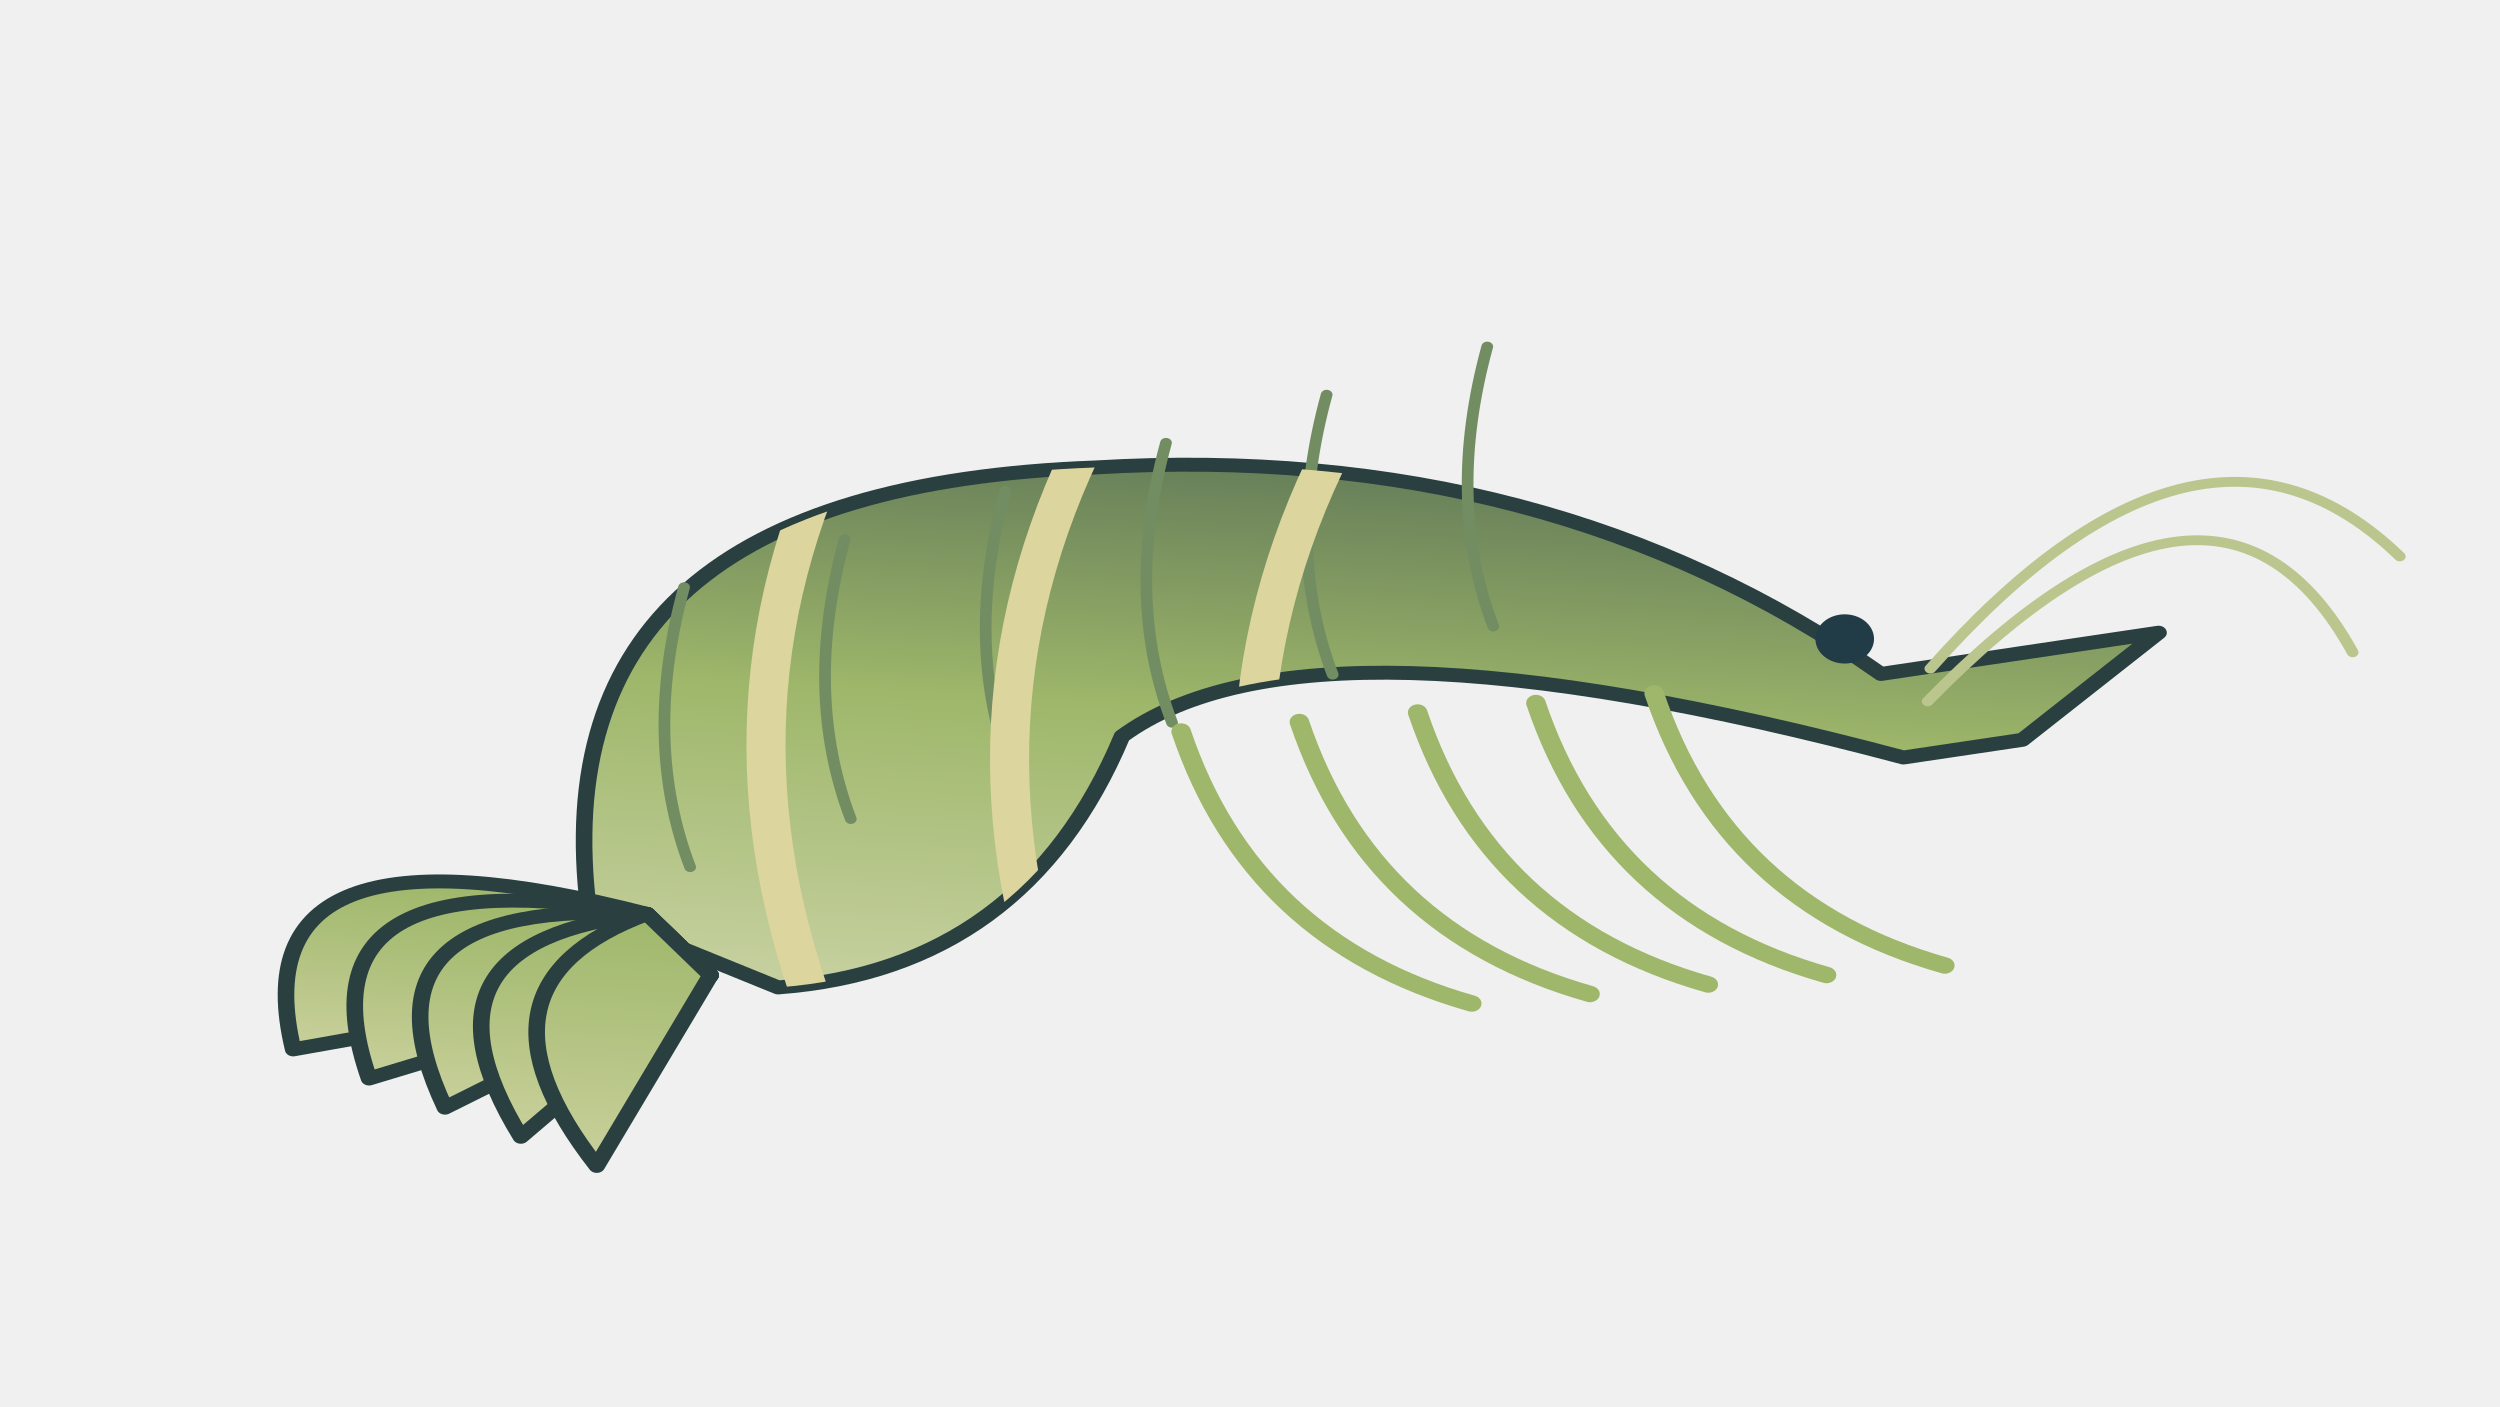
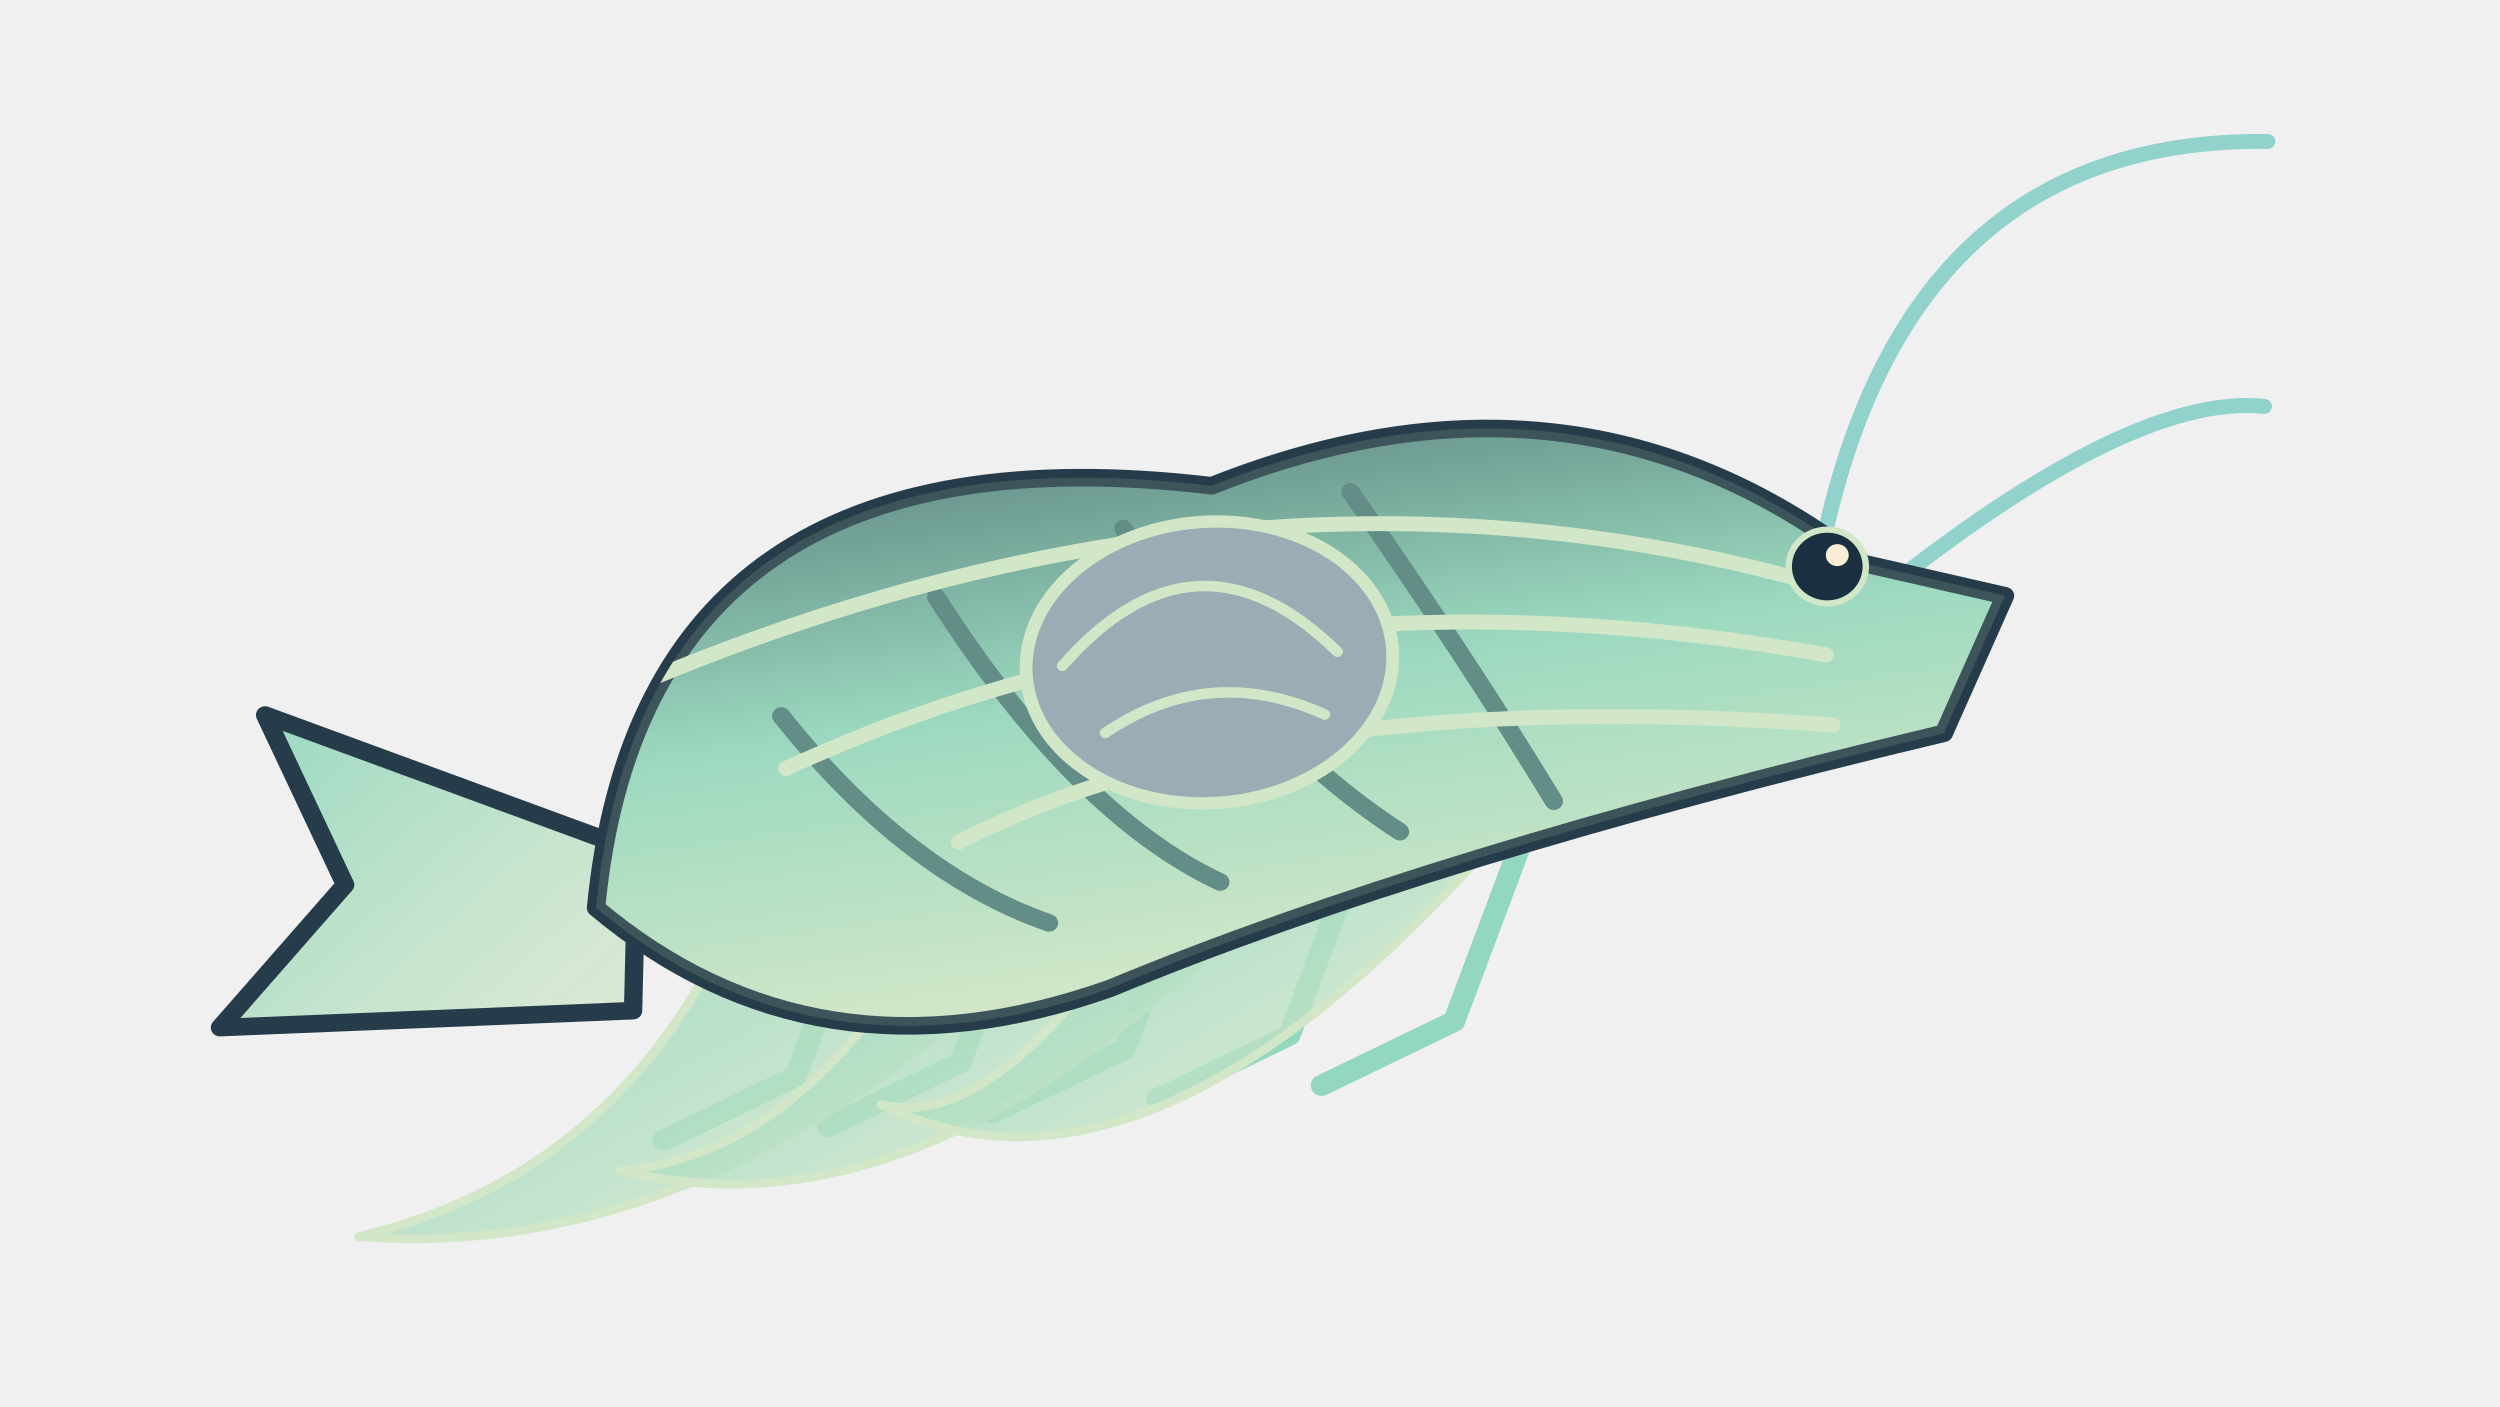
<svg xmlns="http://www.w3.org/2000/svg" width="256" height="144" viewBox="0 0 256 144">
  <defs>
-     <linearGradient id="body" x2="0" y2="1">
-       <stop stop-color="#677f59" />
-       <stop offset=".45" stop-color="#9eb76a" />
-       <stop offset="1" stop-color="#c7d1a1" />
+     <linearGradient id="body" x1="0" y1="0" x2=".15" y2="1">
+       <stop stop-color="#517e7d" />
+       <stop offset=".48" stop-color="#93d7bf" />
+       <stop offset="1" stop-color="#d2e6c8" />
    </linearGradient>
-     <linearGradient id="fin" x2="0" y2="1">
-       <stop stop-color="#9eb76a" />
-       <stop offset="1" stop-color="#c9d09b" />
+     <linearGradient id="fin" x1="0" y1="0" x2="1" y2="1">
+       <stop stop-color="#93d7bf" />
+       <stop offset="1" stop-color="#d2e6c8" stop-opacity=".65" />
    </linearGradient>
-     <clipPath id="bodyclip">
-       <path d="M 62 99 Q 53 48.00 110 41.50 Q 156.00 35 192 61 L 220 54 L 207 68 L 195 71 Q 133 56 115 74 Q 107 103 82 107Z" />
+   </defs>
+   <defs>
+     <clipPath id="clip">
+       <path d="M55 89 Q65 34 126 47 Q167 34 196 62 L211 67 L203 82 Q146 91 110 103 Q77 112 55 89Z" fill="#fff" stroke="none" stroke-width="0" stroke-linejoin="round" stroke-linecap="round" />
    </clipPath>
  </defs>
-   <g transform="translate(0 14) scale(1 .84) rotate(4 128 72)">
-     <path d="M 62 99 Q 53 48.00 110 41.50 Q 156.00 35 192 61 L 220 54 L 207 68 L 195 71 Q 133 56 115 74 Q 107 103 82 107Z" fill="url(#body)" stroke="#293f40" stroke-width="1.7" stroke-linejoin="round" stroke-linecap="round" />
-     <path d="M 72 93 q -6 -15 -3 -34" fill="none" stroke="#738d62" stroke-width="1.2" stroke-linejoin="round" stroke-linecap="round" />
-     <path d="M 88 86 q -6 -15 -3 -34" fill="none" stroke="#738d62" stroke-width="1.2" stroke-linejoin="round" stroke-linecap="round" />
-     <path d="M 104 79 q -6 -15 -3 -34" fill="none" stroke="#738d62" stroke-width="1.2" stroke-linejoin="round" stroke-linecap="round" />
-     <path d="M 120 72 q -6 -15 -3 -34" fill="none" stroke="#738d62" stroke-width="1.2" stroke-linejoin="round" stroke-linecap="round" />
-     <path d="M 136 65 q -6 -15 -3 -34" fill="none" stroke="#738d62" stroke-width="1.2" stroke-linejoin="round" stroke-linecap="round" />
-     <path d="M 152 58 q -6 -15 -3 -34" fill="none" stroke="#738d62" stroke-width="1.2" stroke-linejoin="round" stroke-linecap="round" />
-     <path d="M 121 73 q 9 25 32 31" fill="none" stroke="#9eb76a" stroke-width="2" stroke-linejoin="round" stroke-linecap="round" />
-     <path d="M 133 71 q 9 25 32 31" fill="none" stroke="#9eb76a" stroke-width="2" stroke-linejoin="round" stroke-linecap="round" />
-     <path d="M 145 69 q 9 25 32 31" fill="none" stroke="#9eb76a" stroke-width="2" stroke-linejoin="round" stroke-linecap="round" />
-     <path d="M 157 67 q 9 25 32 31" fill="none" stroke="#9eb76a" stroke-width="2" stroke-linejoin="round" stroke-linecap="round" />
-     <path d="M 169 65 q 9 25 32 31" fill="none" stroke="#9eb76a" stroke-width="2" stroke-linejoin="round" stroke-linecap="round" />
-     <path d="M 68 99 Q 25 89 33 118 L 75 106Z" fill="url(#fin)" stroke="#293f40" stroke-width="1.7" stroke-linejoin="round" stroke-linecap="round" />
-     <path d="M 68 99 Q 31 94 41 121 L 75 106Z" fill="url(#fin)" stroke="#293f40" stroke-width="1.7" stroke-linejoin="round" stroke-linecap="round" />
-     <path d="M 68 99 Q 37 99 49 124 L 75 106Z" fill="url(#fin)" stroke="#293f40" stroke-width="1.7" stroke-linejoin="round" stroke-linecap="round" />
-     <path d="M 68 99 Q 43 104 57 127 L 75 106Z" fill="url(#fin)" stroke="#293f40" stroke-width="1.7" stroke-linejoin="round" stroke-linecap="round" />
-     <path d="M 68 99 Q 49 109 65 130 L 75 106Z" fill="url(#fin)" stroke="#293f40" stroke-width="1.7" stroke-linejoin="round" stroke-linecap="round" />
-     <path d="M 197 60 Q 222 21 244 43 M 197 64 Q 224 26 240 55" fill="none" stroke="#bac68e" stroke-width="1.2" stroke-linejoin="round" stroke-linecap="round" />
-     <circle cx="188.00" cy="57.00" r="3.00" fill="#213c47" />
-     <g clip-path="url(#bodyclip)" stroke="#ddd59e" stroke-width="4">
-       <path d="M85 35 Q71 73 87 112" fill="none" />
-       <path d="M110 35 Q96 73 112 112" fill="none" />
-       <path d="M135 35 Q121 73 137 112" fill="none" />
-     </g>
+   <g transform="translate(128 72) scale(.94 .90) rotate(-5) translate(-128 -72)">
+     <path d="M87 84 l-12 26 l-15 6" fill="none" stroke="#93d7bf" stroke-width="2.4" stroke-linejoin="round" stroke-linecap="round" />
+     <path d="M105 84 l-12 26 l-15 6" fill="none" stroke="#93d7bf" stroke-width="2.4" stroke-linejoin="round" stroke-linecap="round" />
+     <path d="M123 84 l-12 26 l-15 6" fill="none" stroke="#93d7bf" stroke-width="2.4" stroke-linejoin="round" stroke-linecap="round" />
+     <path d="M141 84 l-12 26 l-15 6" fill="none" stroke="#93d7bf" stroke-width="2.4" stroke-linejoin="round" stroke-linecap="round" />
+     <path d="M159 84 l-12 26 l-15 6" fill="none" stroke="#93d7bf" stroke-width="2.4" stroke-linejoin="round" stroke-linecap="round" />
+     <path d="M60 83 L21 64 L28 84 L13 99 L58 101 Z" fill="url(#fin)" stroke="#263c4a" stroke-width="2" stroke-linejoin="round" stroke-linecap="round" />
+     <path d="M191 62 Q204 14 244 18 M194 68 Q226 45 241 48" fill="none" stroke="#92d2cd" stroke-width="1.7" stroke-linejoin="round" stroke-linecap="round" />
+     <path d="M73 85 Q58 119 26 124 Q67 131 110 91Z" fill="url(#fin)" stroke="#d2e6c8" stroke-width="1" stroke-linejoin="round" stroke-linecap="round" />
+     <path d="M97 85 Q78 119 55 119 Q89 131 131 91Z" fill="url(#fin)" stroke="#d2e6c8" stroke-width="1" stroke-linejoin="round" stroke-linecap="round" />
+     <path d="M121 85 Q98 119 84 114 Q111 131 152 91Z" fill="url(#fin)" stroke="#d2e6c8" stroke-width="1" stroke-linejoin="round" stroke-linecap="round" />
+     <path d="M55 89 Q65 34 126 47 Q167 34 196 62 L211 67 L203 82 Q146 91 110 103 Q77 112 55 89Z" fill="url(#body)" stroke="#263c4a" stroke-width="2" stroke-linejoin="round" stroke-linecap="round" />
+     <path d="M77 69 Q89 88 104 95 M95 57 Q108 83 123 92 M116 51 Q127 75 143 88 M141 49 Q152 69 160 86" fill="none" stroke="#517e7d" stroke-width="2" stroke-linejoin="round" stroke-linecap="round" />
+     <path d="M55 89 Q65 34 126 47 Q167 34 196 62 L211 67 L203 82 Q146 91 110 103 Q77 112 55 89Z" fill="#d2e6c8" stroke="none" stroke-width="0" stroke-linejoin="round" stroke-linecap="round" opacity=".14" />
+     <path d="M59 65 Q130 40 191 64" fill="none" stroke="#d2e6c8" stroke-width="1.7" stroke-linejoin="round" stroke-linecap="round" clip-path="url(#clip)" />
+     <path d="M77 75 Q130 55 191 72" fill="none" stroke="#d2e6c8" stroke-width="1.7" stroke-linejoin="round" stroke-linecap="round" clip-path="url(#clip)" />
+     <path d="M95 85 Q130 70 191 80" fill="none" stroke="#d2e6c8" stroke-width="1.7" stroke-linejoin="round" stroke-linecap="round" clip-path="url(#clip)" />
+     <ellipse cx="124.00" cy="67.00" rx="20.00" ry="16.00" fill="#9aacb4" stroke="#d2e6c8" stroke-width="1.4" />
+     <path d="M108 66 q16 -16 30 1 M112 74 q12 -7 24 0" fill="none" stroke="#d2e6c8" stroke-width="1.2" stroke-linejoin="round" stroke-linecap="round" />
+     <circle cx="192.00" cy="62.00" r="4.20" fill="#1a3040" stroke="#d2e6c8" stroke-width="0.7" />
+     <circle cx="193.20" cy="60.80" r="1.25" fill="#f9efd8" stroke="none" stroke-width="0" />
  </g>
</svg>
